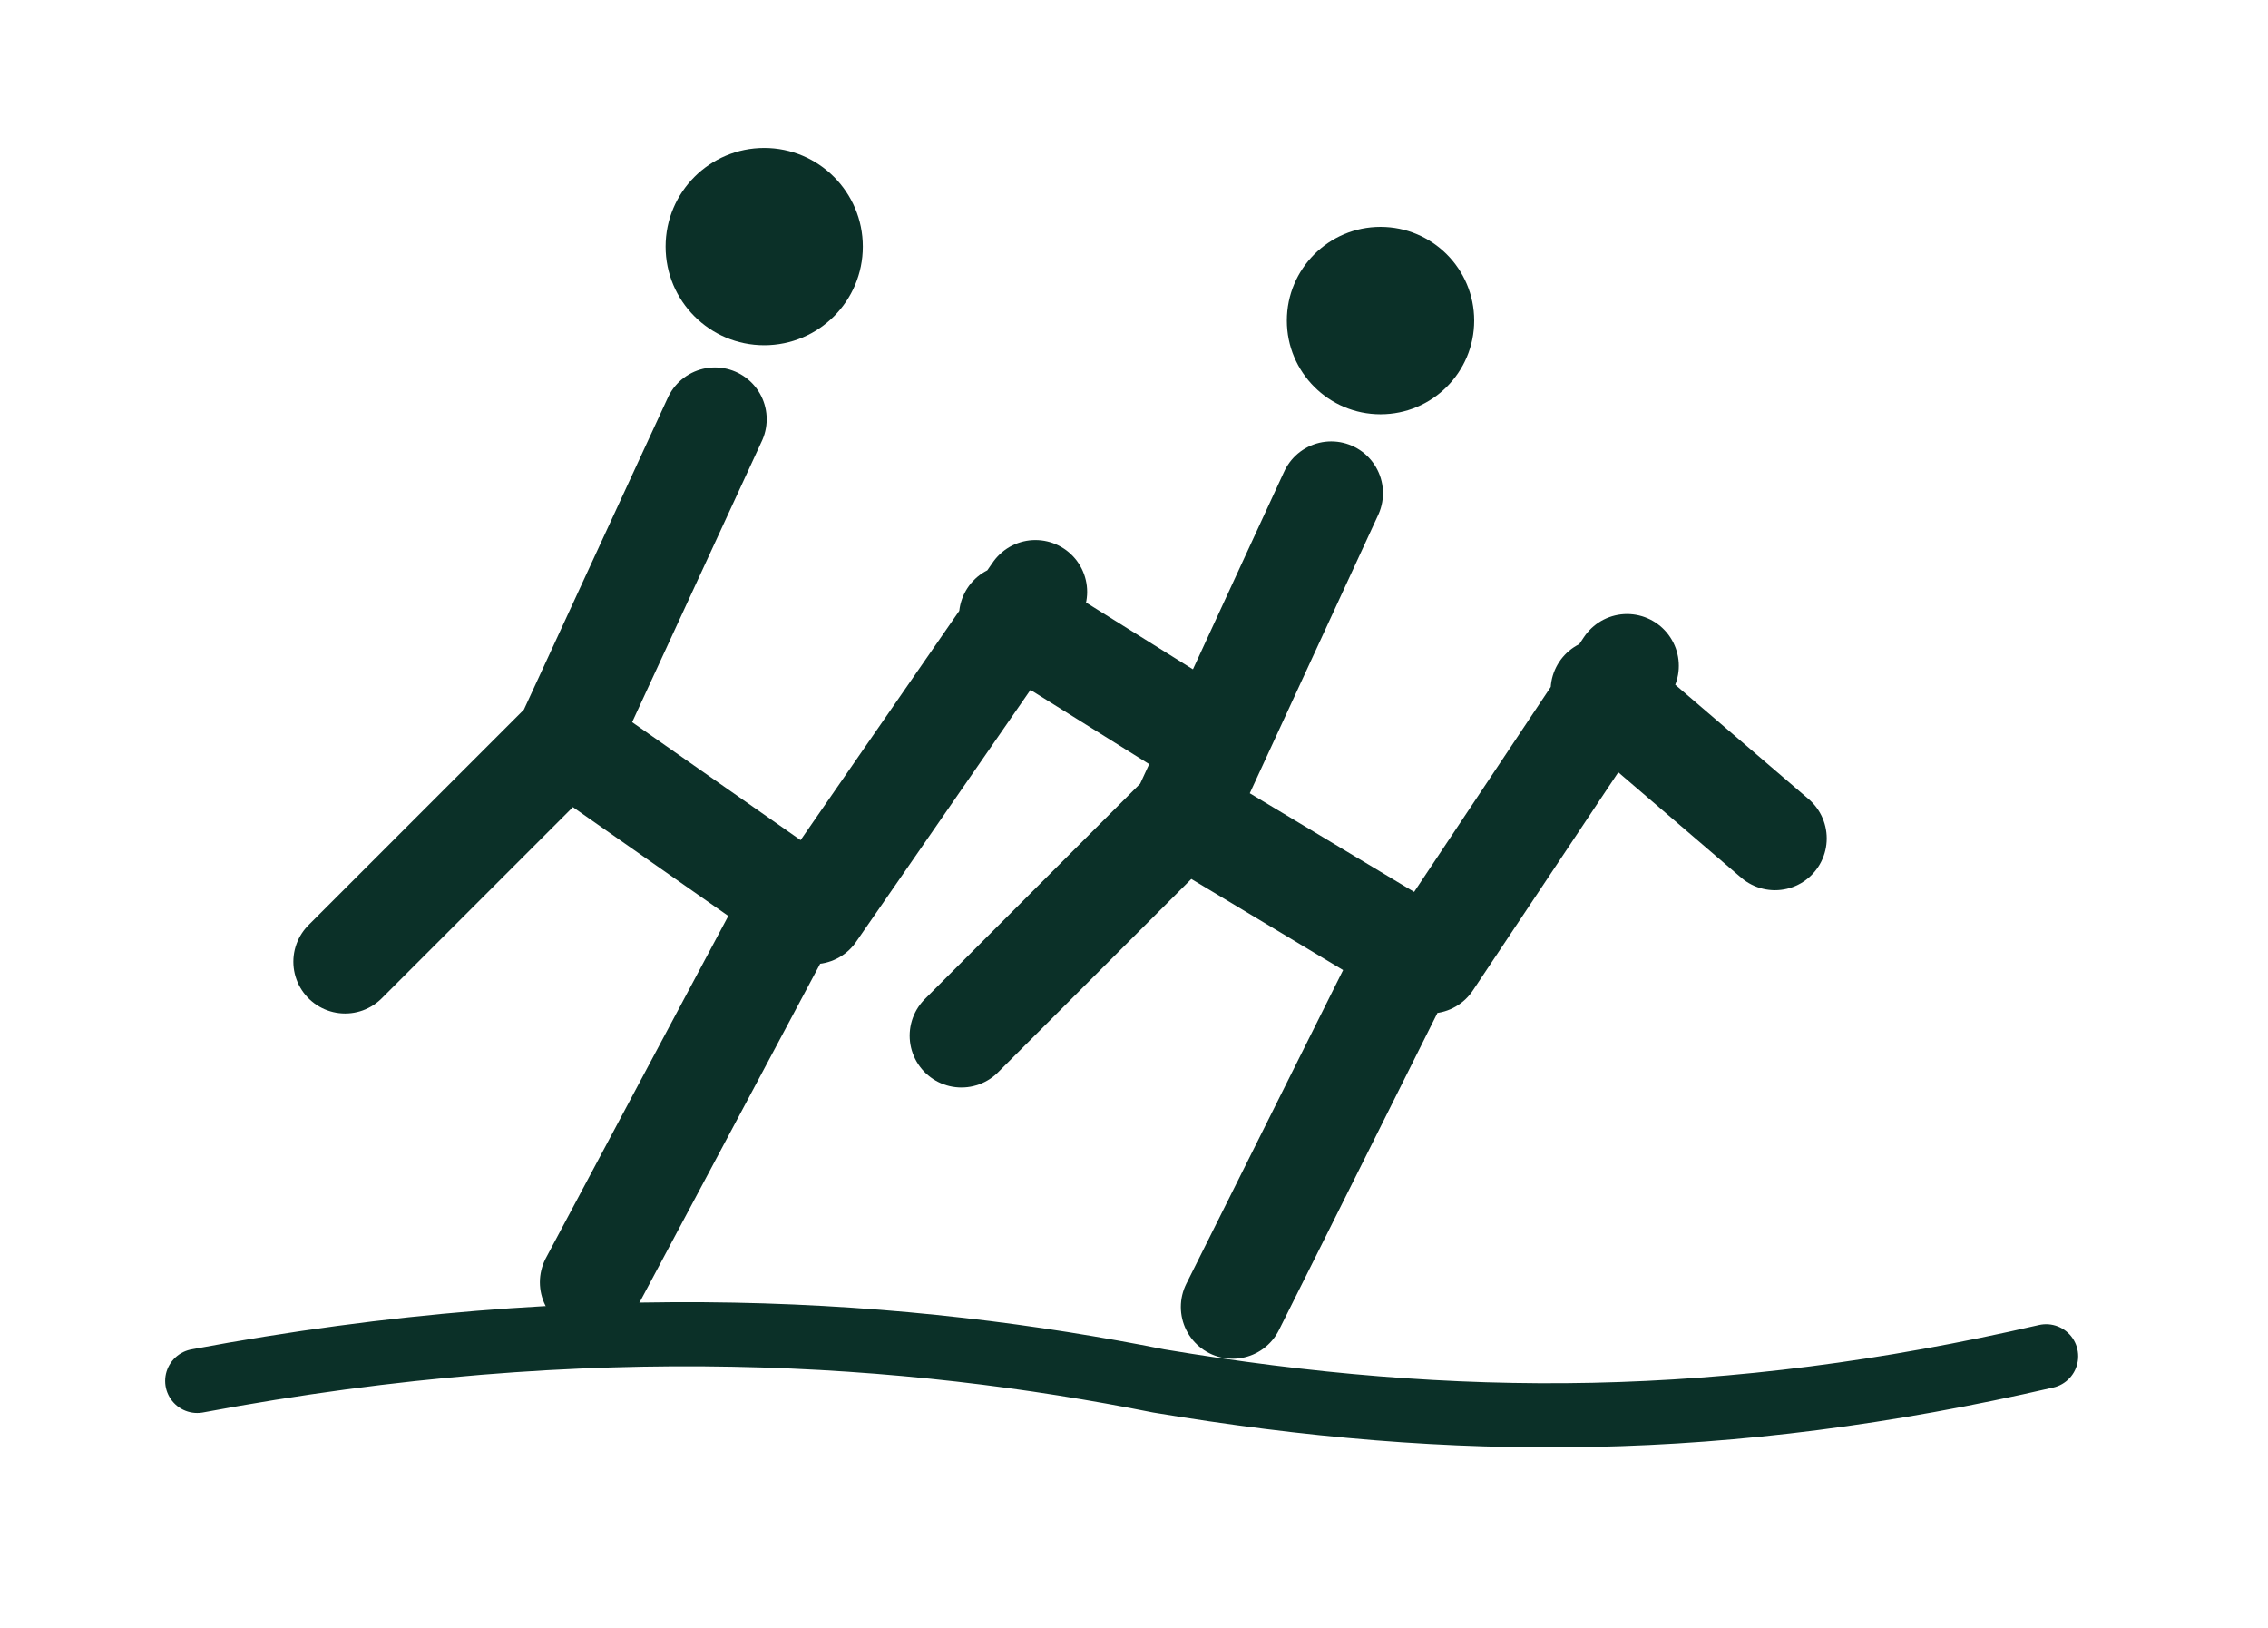
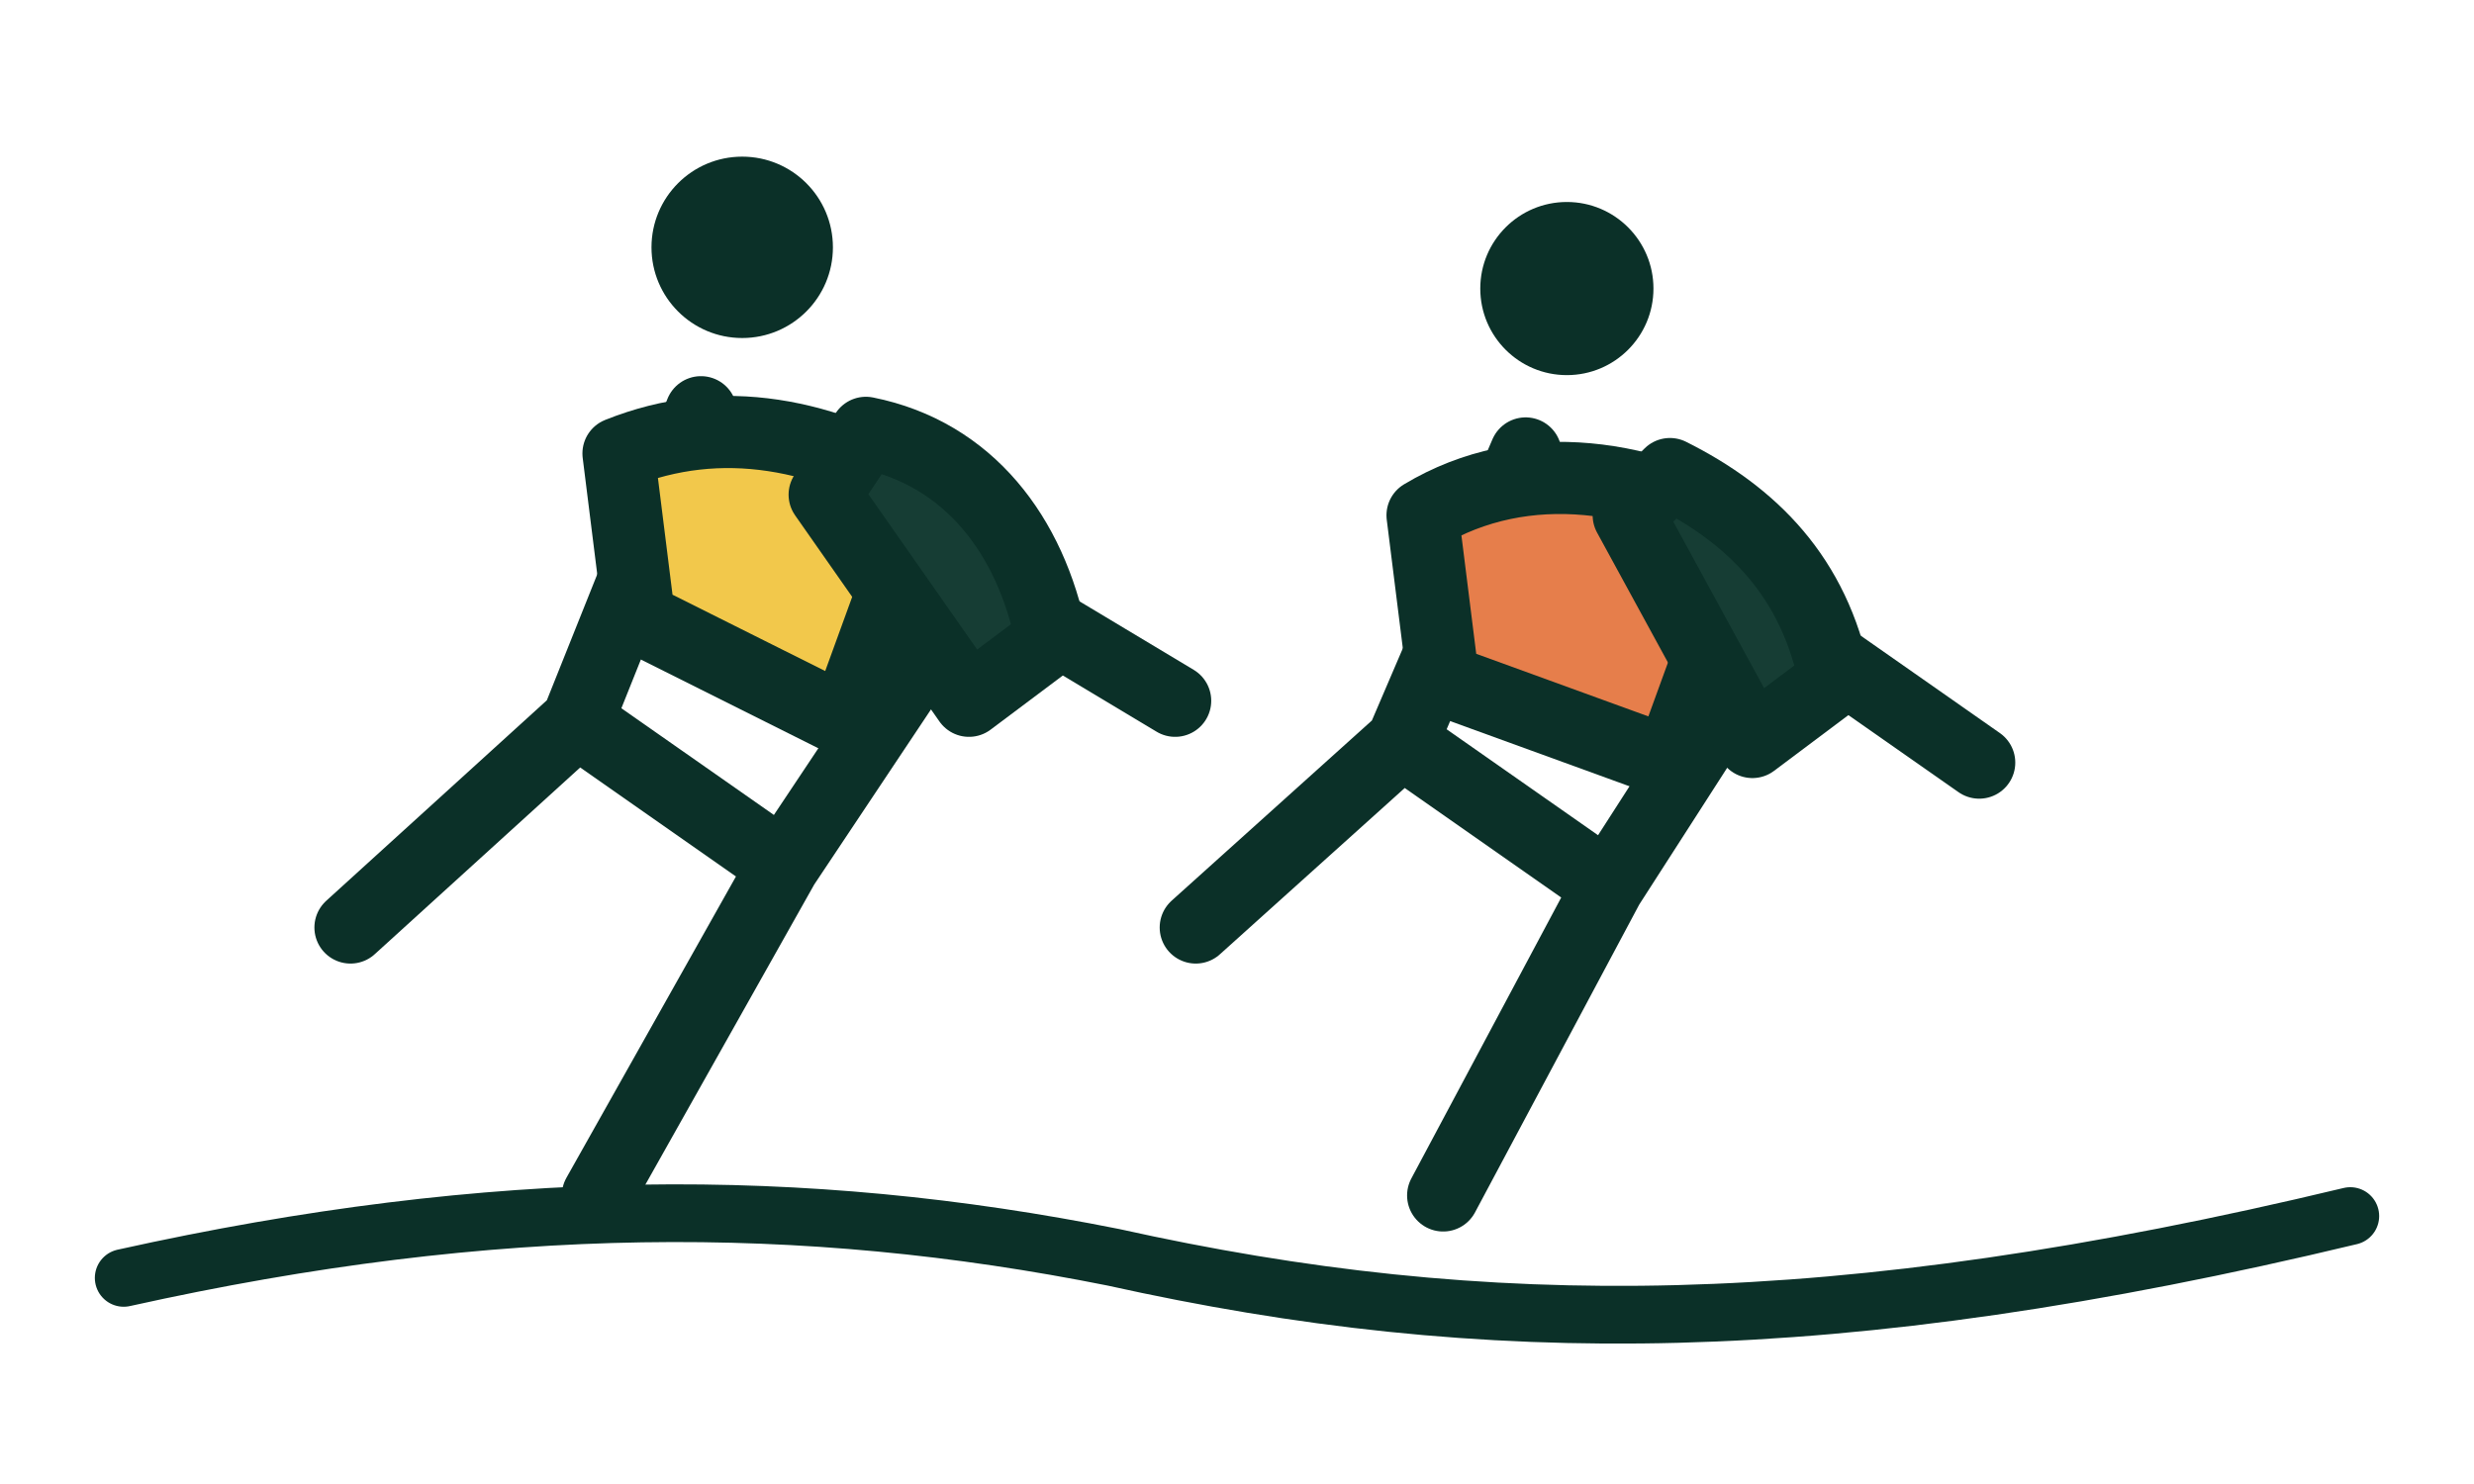
- <svg xmlns="http://www.w3.org/2000/svg" viewBox="0 0 92 66" fill="none">
-   <g stroke="#0b3028" stroke-width="4.2" stroke-linecap="round" stroke-linejoin="round">
-     <circle cx="31" cy="10" r="4" fill="#0b3028" stroke="none" />
-     <path d="M29 17 23 30l10 7 9-13M23 30 14 39M32 37l-8 15M41 25l8 5" />
-     <circle cx="56" cy="13" r="3.8" fill="#0b3028" stroke="none" />
-     <path d="M54 20 48 33l10 6 8-12M48 33l-9 9M57 39l-7 14M65 28l7 6" />
-     <path d="M8 56c16-3 29-2 39 0 12 2 23 2 36-1" stroke-width="2.6" />
+ <svg xmlns="http://www.w3.org/2000/svg" viewBox="0 0 120 72" fill="none" role="img" aria-labelledby="title">
+   <path d="M6 62c18-4 33-4 48-1 18 4 35 4 60-2" stroke="#0b3028" stroke-width="2.8" stroke-linecap="round" />
+   <g stroke="#0b3028" stroke-width="3.5" stroke-linecap="round" stroke-linejoin="round">
+     <circle cx="36" cy="12" r="4.4" fill="#0b3028" stroke="none" />
+     <path d="M34 20 28 35l10 7 10-15M28 35l-11 10M38 42l-9 16M47 28l10 6" />
+     <path d="M30 22c5-2 10-1 15 2l-4 11-10-5  -1-8Z" fill="#f2c84b" />
+     <path d="M42 21c5 1 8 5 9 10l-4 3-7-10 2-3Z" fill="#163d34" />
+     <circle cx="76" cy="14" r="4.2" fill="#0b3028" stroke="none" />
+     <path d="M74 22 68 36l10 7 9-14M68 36 58 45M78 43l-8 15M86 30l10 7" />
+     <path d="M69 25c5-3 11-2 16 1l-4 11-11-4-1-8Z" fill="#e67e4b" />
+     <path d="M81 23c4 2 7 5 8 10l-4 3-6-11 2-2Z" fill="#163d34" />
  </g>
</svg>
